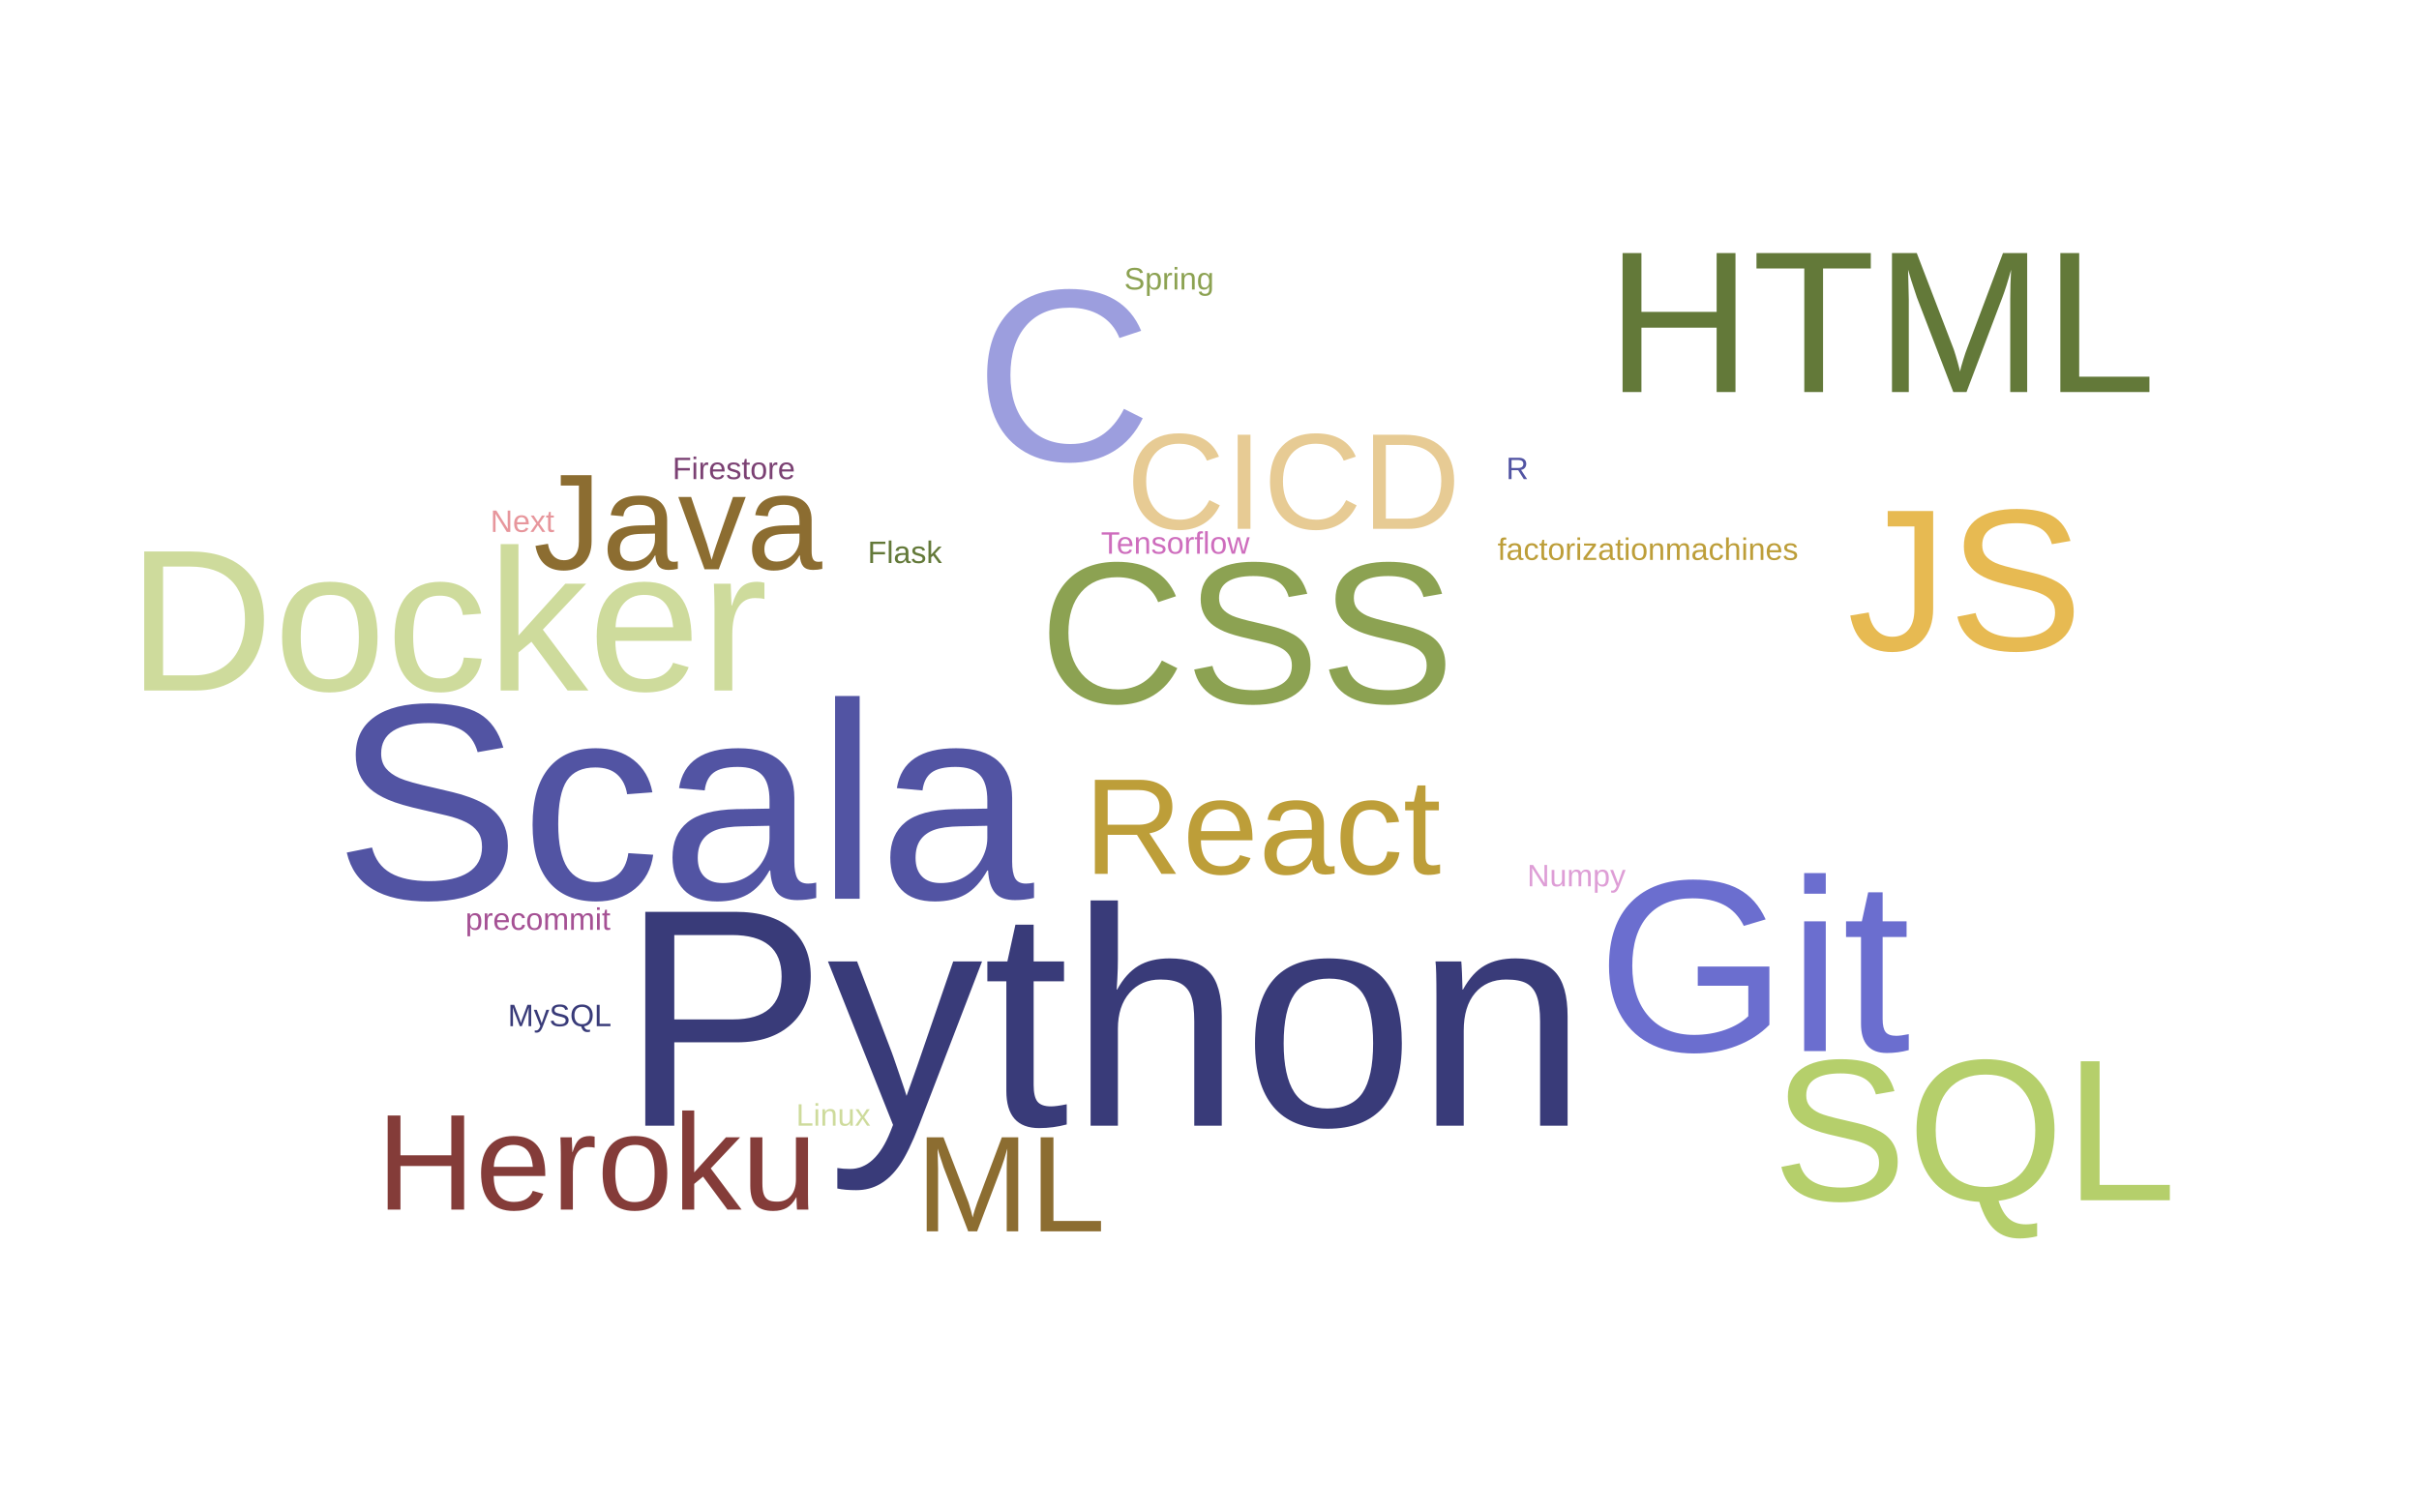
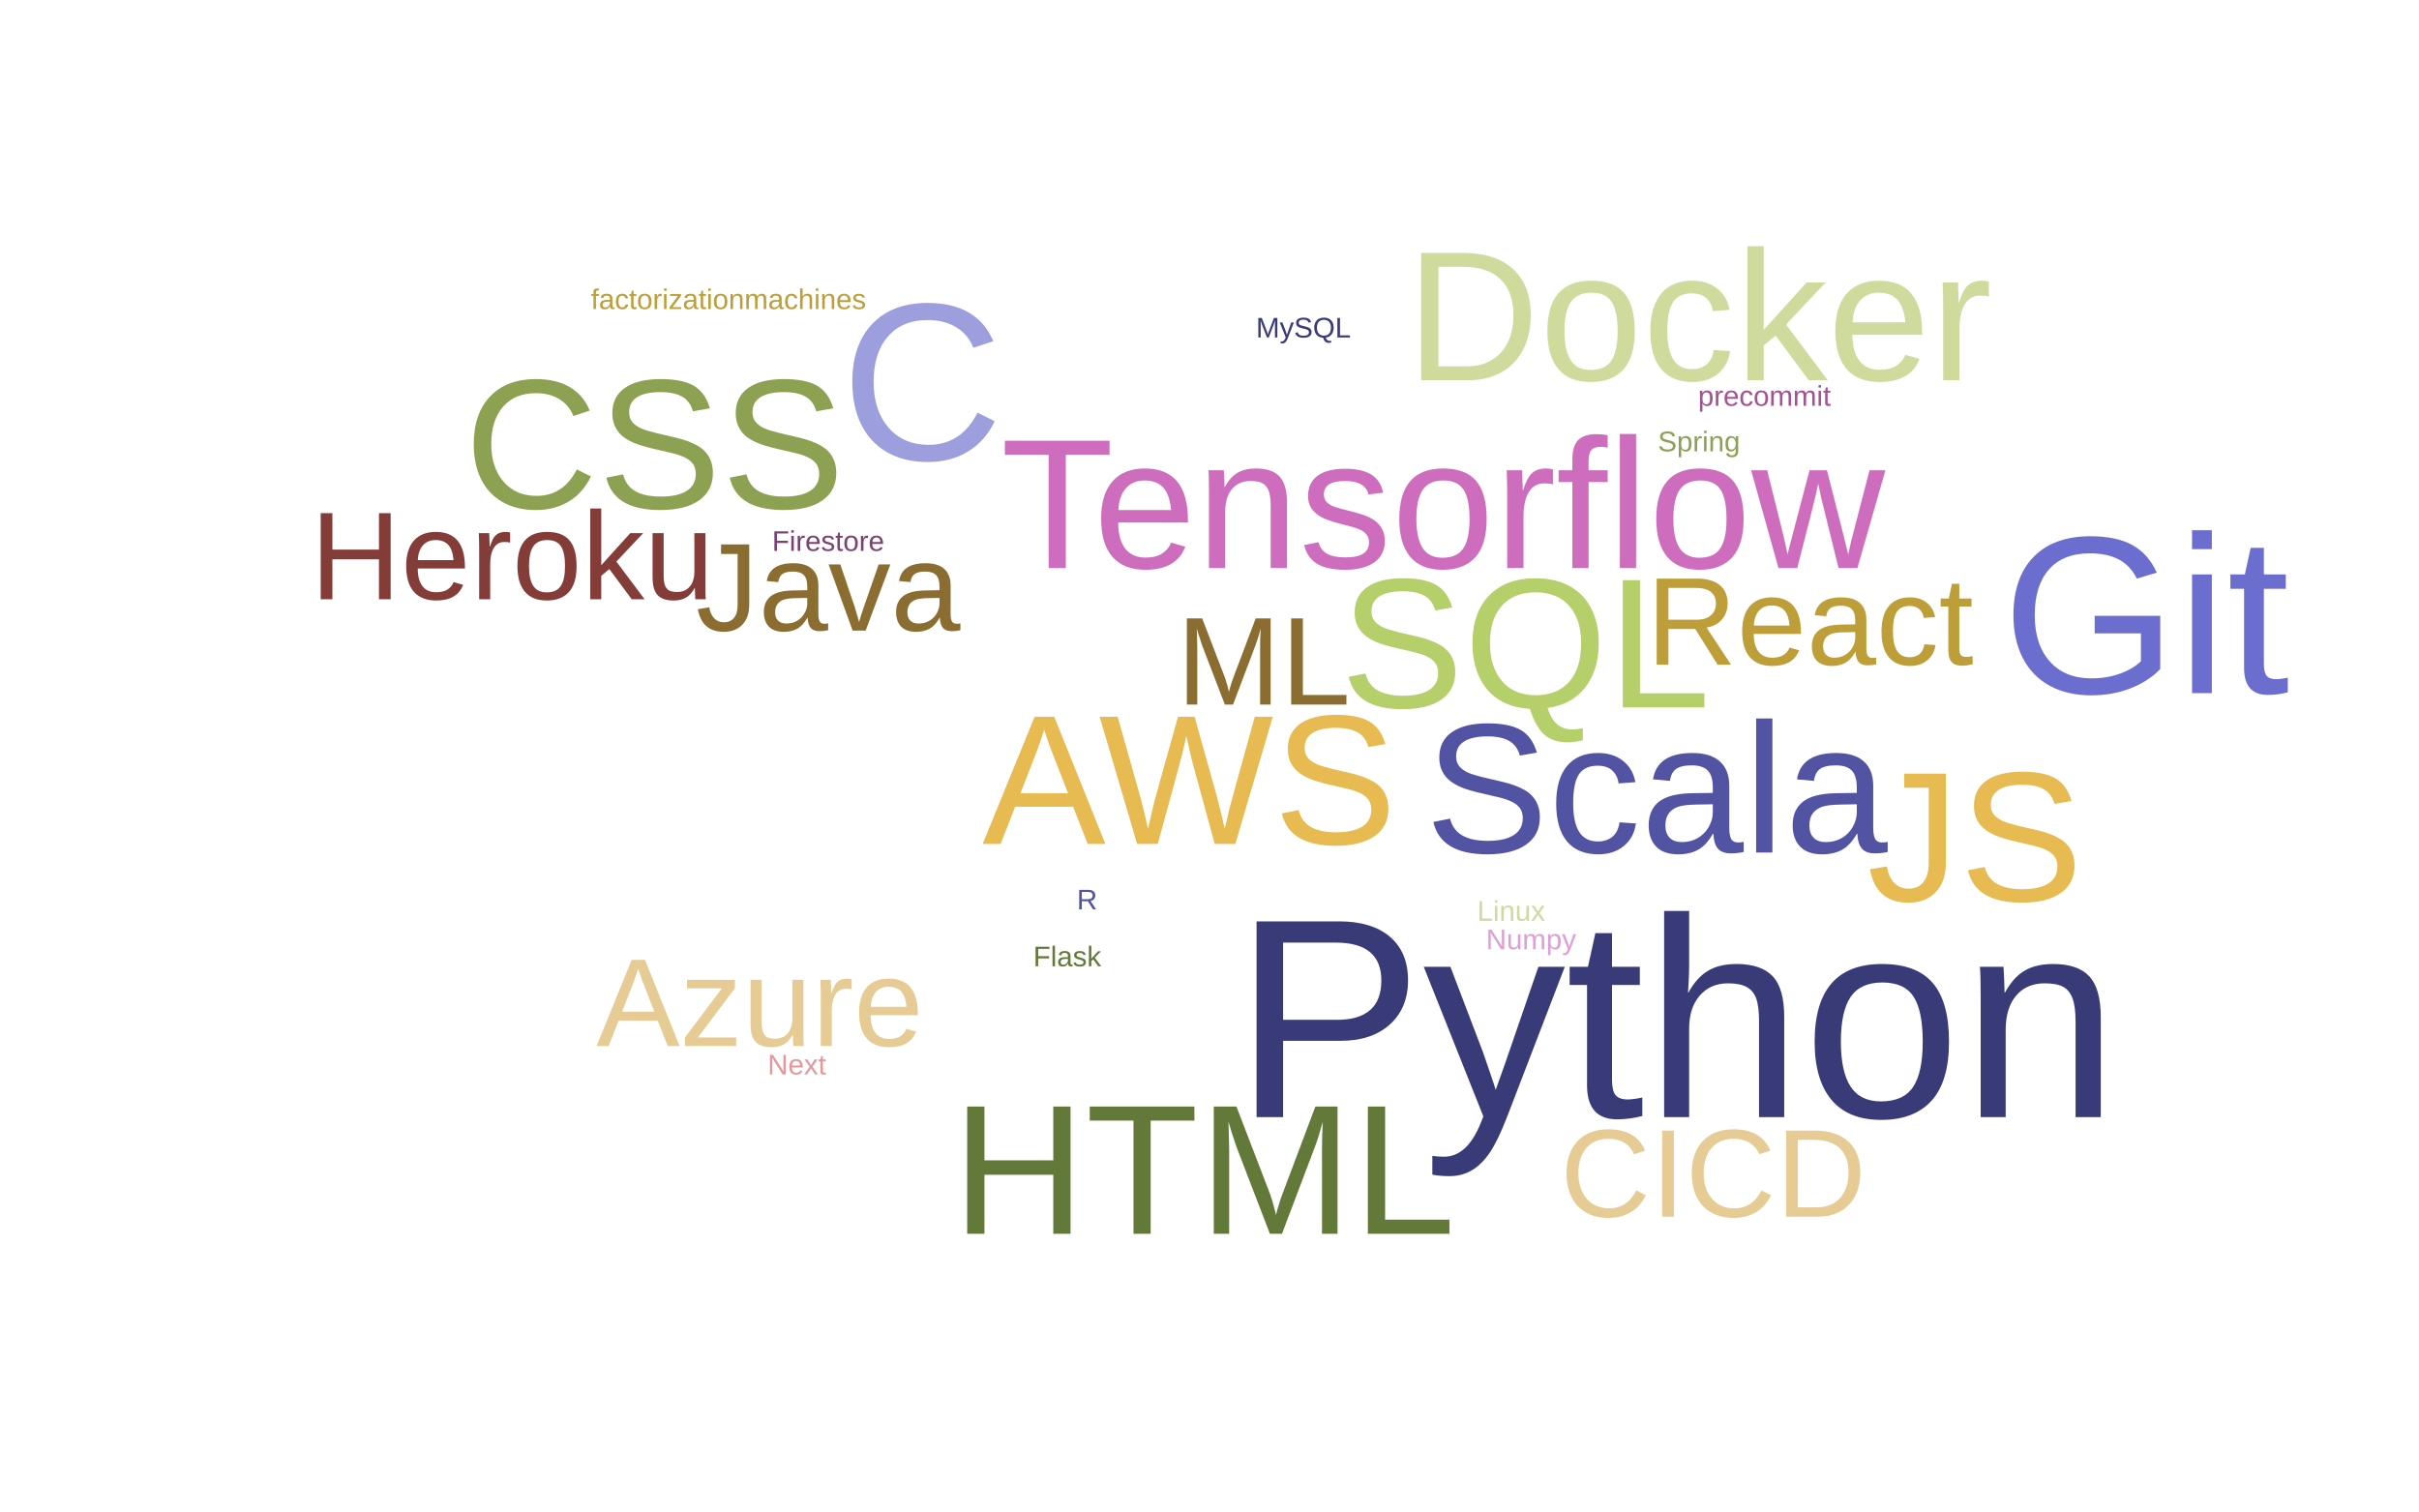
<svg xmlns="http://www.w3.org/2000/svg" width="960" height="600" version="1.1">
  <g />
-   <g transform="translate(480,300)scale(1.233933,1.233933)">
-     <text text-anchor="middle" transform="translate(-34,119)" style="font-size: 100px; fill: rgb(57, 59, 121); font-family: Arial;">Python</text>
-     <text text-anchor="middle" transform="translate(-169,46)" style="font-size: 90px; fill: rgb(82, 84, 163); font-family: Arial;">Scala</text>
-     <text text-anchor="middle" transform="translate(175,95)" style="font-size: 79px; fill: rgb(107, 110, 207); font-family: Arial;">Git</text>
-     <text text-anchor="middle" transform="translate(-47,-95)" style="font-size: 79px; fill: rgb(156, 158, 222); font-family: Arial;">C</text>
-     <text text-anchor="middle" transform="translate(216,-117)" style="font-size: 65px; fill: rgb(99, 121, 57); font-family: Arial;">HTML</text>
-     <text text-anchor="middle" transform="translate(12,-17)" style="font-size: 65px; fill: rgb(140, 162, 82); font-family: Arial;">CSS</text>
-     <text text-anchor="middle" transform="translate(246,143)" style="font-size: 65px; fill: rgb(181, 207, 107); font-family: Arial;">SQL</text>
-     <text text-anchor="middle" transform="translate(-245,-21)" style="font-size: 65px; fill: rgb(206, 219, 156); font-family: Arial;">Docker</text>
-     <text text-anchor="middle" transform="translate(-171,-60)" style="font-size: 44px; fill: rgb(140, 109, 49); font-family: Arial;">Java</text>
-     <text text-anchor="middle" transform="translate(17,38)" style="font-size: 44px; fill: rgb(189, 158, 57); font-family: Arial;">React</text>
-     <text text-anchor="middle" transform="translate(243,-34)" style="font-size: 65px; fill: rgb(231, 186, 82); font-family: Arial;">JS</text>
-     <text text-anchor="middle" transform="translate(27,-73)" style="font-size: 44px; fill: rgb(231, 203, 148); font-family: Arial;">CICD</text>
-     <text text-anchor="middle" transform="translate(-197,146)" style="font-size: 44px; fill: rgb(132, 60, 57); font-family: Arial;">Heroku</text>
-     <text text-anchor="middle" transform="translate(-221,-72)" style="font-size: 10px; fill: rgb(231, 150, 156); font-family: Arial;">Next</text>
-     <text text-anchor="middle" transform="translate(-153,-89)" style="font-size: 10px; fill: rgb(123, 65, 115); font-family: Arial;">Firestore</text>
-     <text text-anchor="middle" transform="translate(-216,56)" style="font-size: 10px; fill: rgb(165, 81, 148); font-family: Arial;">precommit</text>
-     <text text-anchor="middle" transform="translate(-11,-65)" style="font-size: 10px; fill: rgb(206, 109, 189); font-family: Arial;">Tensorflow</text>
-     <text text-anchor="middle" transform="translate(118,42)" style="font-size: 10px; fill: rgb(222, 158, 214); font-family: Arial;">Numpy</text>
-     <text text-anchor="middle" transform="translate(-209,87)" style="font-size: 10px; fill: rgb(57, 59, 121); font-family: Arial;">MySQL</text>
-     <text text-anchor="middle" transform="translate(99,-89)" style="font-size: 10px; fill: rgb(82, 84, 163); font-family: Arial;">R</text>
-     <text text-anchor="middle" transform="translate(-98,-62)" style="font-size: 10px; fill: rgb(99, 121, 57); font-family: Arial;">Flask</text>
-     <text text-anchor="middle" transform="translate(-13,-150)" style="font-size: 10px; fill: rgb(140, 162, 82); font-family: Arial;">Spring</text>
-     <text text-anchor="middle" transform="translate(-121,119)" style="font-size: 10px; fill: rgb(206, 219, 156); font-family: Arial;">Linux</text>
-     <text text-anchor="middle" transform="translate(-64,153)" style="font-size: 44px; fill: rgb(140, 109, 49); font-family: Arial;">ML</text>
-     <text text-anchor="middle" transform="translate(141,-63)rotate(0)" style="font-size: 10px; font-family: Arial; fill: rgb(189, 158, 57);">factorizationmachines</text>
+   <g transform="translate(480,300)scale(1.129412,1.129412)">
+     <text text-anchor="middle" transform="translate(164,127)" style="font-size: 100px; fill: rgb(57, 59, 121); font-family: Arial;">Python</text>
+     <text text-anchor="middle" transform="translate(157,34)" style="font-size: 65px; fill: rgb(82, 84, 163); font-family: Arial;">Scala</text>
+     <text text-anchor="middle" transform="translate(329,-22)" style="font-size: 79px; fill: rgb(107, 110, 207); font-family: Arial;">Git</text>
+     <text text-anchor="middle" transform="translate(-101,-104)" style="font-size: 79px; fill: rgb(156, 158, 222); font-family: Arial;">C</text>
+     <text text-anchor="middle" transform="translate(-2,168)" style="font-size: 65px; fill: rgb(99, 121, 57); font-family: Arial;">HTML</text>
+     <text text-anchor="middle" transform="translate(-195,-87)" style="font-size: 65px; fill: rgb(140, 162, 82); font-family: Arial;">CSS</text>
+     <text text-anchor="middle" transform="translate(111,-17)" style="font-size: 65px; fill: rgb(181, 207, 107); font-family: Arial;">SQL</text>
+     <text text-anchor="middle" transform="translate(172,-132)" style="font-size: 65px; fill: rgb(206, 219, 156); font-family: Arial;">Docker</text>
+     <text text-anchor="middle" transform="translate(-134,-44)" style="font-size: 44px; fill: rgb(140, 109, 49); font-family: Arial;">Java</text>
+     <text text-anchor="middle" transform="translate(211,-32)" style="font-size: 44px; fill: rgb(189, 158, 57); font-family: Arial;">React</text>
+     <text text-anchor="middle" transform="translate(269,51)" style="font-size: 65px; fill: rgb(231, 186, 82); font-family: Arial;">JS</text>
+     <text text-anchor="middle" transform="translate(177,162)" style="font-size: 44px; fill: rgb(231, 203, 148); font-family: Arial;">CICD</text>
+     <text text-anchor="middle" transform="translate(-245,-55)" style="font-size: 44px; fill: rgb(132, 60, 57); font-family: Arial;">Heroku</text>
+     <text text-anchor="middle" transform="translate(-145,112)" style="font-size: 10px; fill: rgb(231, 150, 156); font-family: Arial;">Next</text>
+     <text text-anchor="middle" transform="translate(-134,-72)" style="font-size: 10px; fill: rgb(123, 65, 115); font-family: Arial;">Firestore</text>
+     <text text-anchor="middle" transform="translate(195,-123)" style="font-size: 10px; fill: rgb(165, 81, 148); font-family: Arial;">precommit</text>
+     <text text-anchor="middle" transform="translate(82,-66)" style="font-size: 65px; fill: rgb(206, 109, 189); font-family: Arial;">Tensorflow</text>
+     <text text-anchor="middle" transform="translate(113,68)" style="font-size: 10px; fill: rgb(222, 158, 214); font-family: Arial;">Numpy</text>
+     <text text-anchor="middle" transform="translate(33,-147)" style="font-size: 10px; fill: rgb(57, 59, 121); font-family: Arial;">MySQL</text>
+     <text text-anchor="middle" transform="translate(-43,54)" style="font-size: 10px; fill: rgb(82, 84, 163); font-family: Arial;">R</text>
+     <text text-anchor="middle" transform="translate(-50,74)" style="font-size: 10px; fill: rgb(99, 121, 57); font-family: Arial;">Flask</text>
+     <text text-anchor="middle" transform="translate(172,-107)" style="font-size: 10px; fill: rgb(140, 162, 82); font-family: Arial;">Spring</text>
+     <text text-anchor="middle" transform="translate(106,58)" style="font-size: 10px; fill: rgb(206, 219, 156); font-family: Arial;">Linux</text>
+     <text text-anchor="middle" transform="translate(19,-18)" style="font-size: 44px; fill: rgb(140, 109, 49); font-family: Arial;">ML</text>
+     <text text-anchor="middle" transform="translate(-169,-157)" style="font-size: 10px; font-family: Arial; fill: rgb(189, 158, 57);">factorizationmachines</text>
+     <text text-anchor="middle" transform="translate(-7,31)" style="font-size: 65px; font-family: Arial; fill: rgb(231, 186, 82);">AWS</text>
+     <text text-anchor="middle" transform="translate(-158,102)" style="font-size: 44px; font-family: Arial; fill: rgb(231, 203, 148);">Azure</text>
  </g>
</svg>
